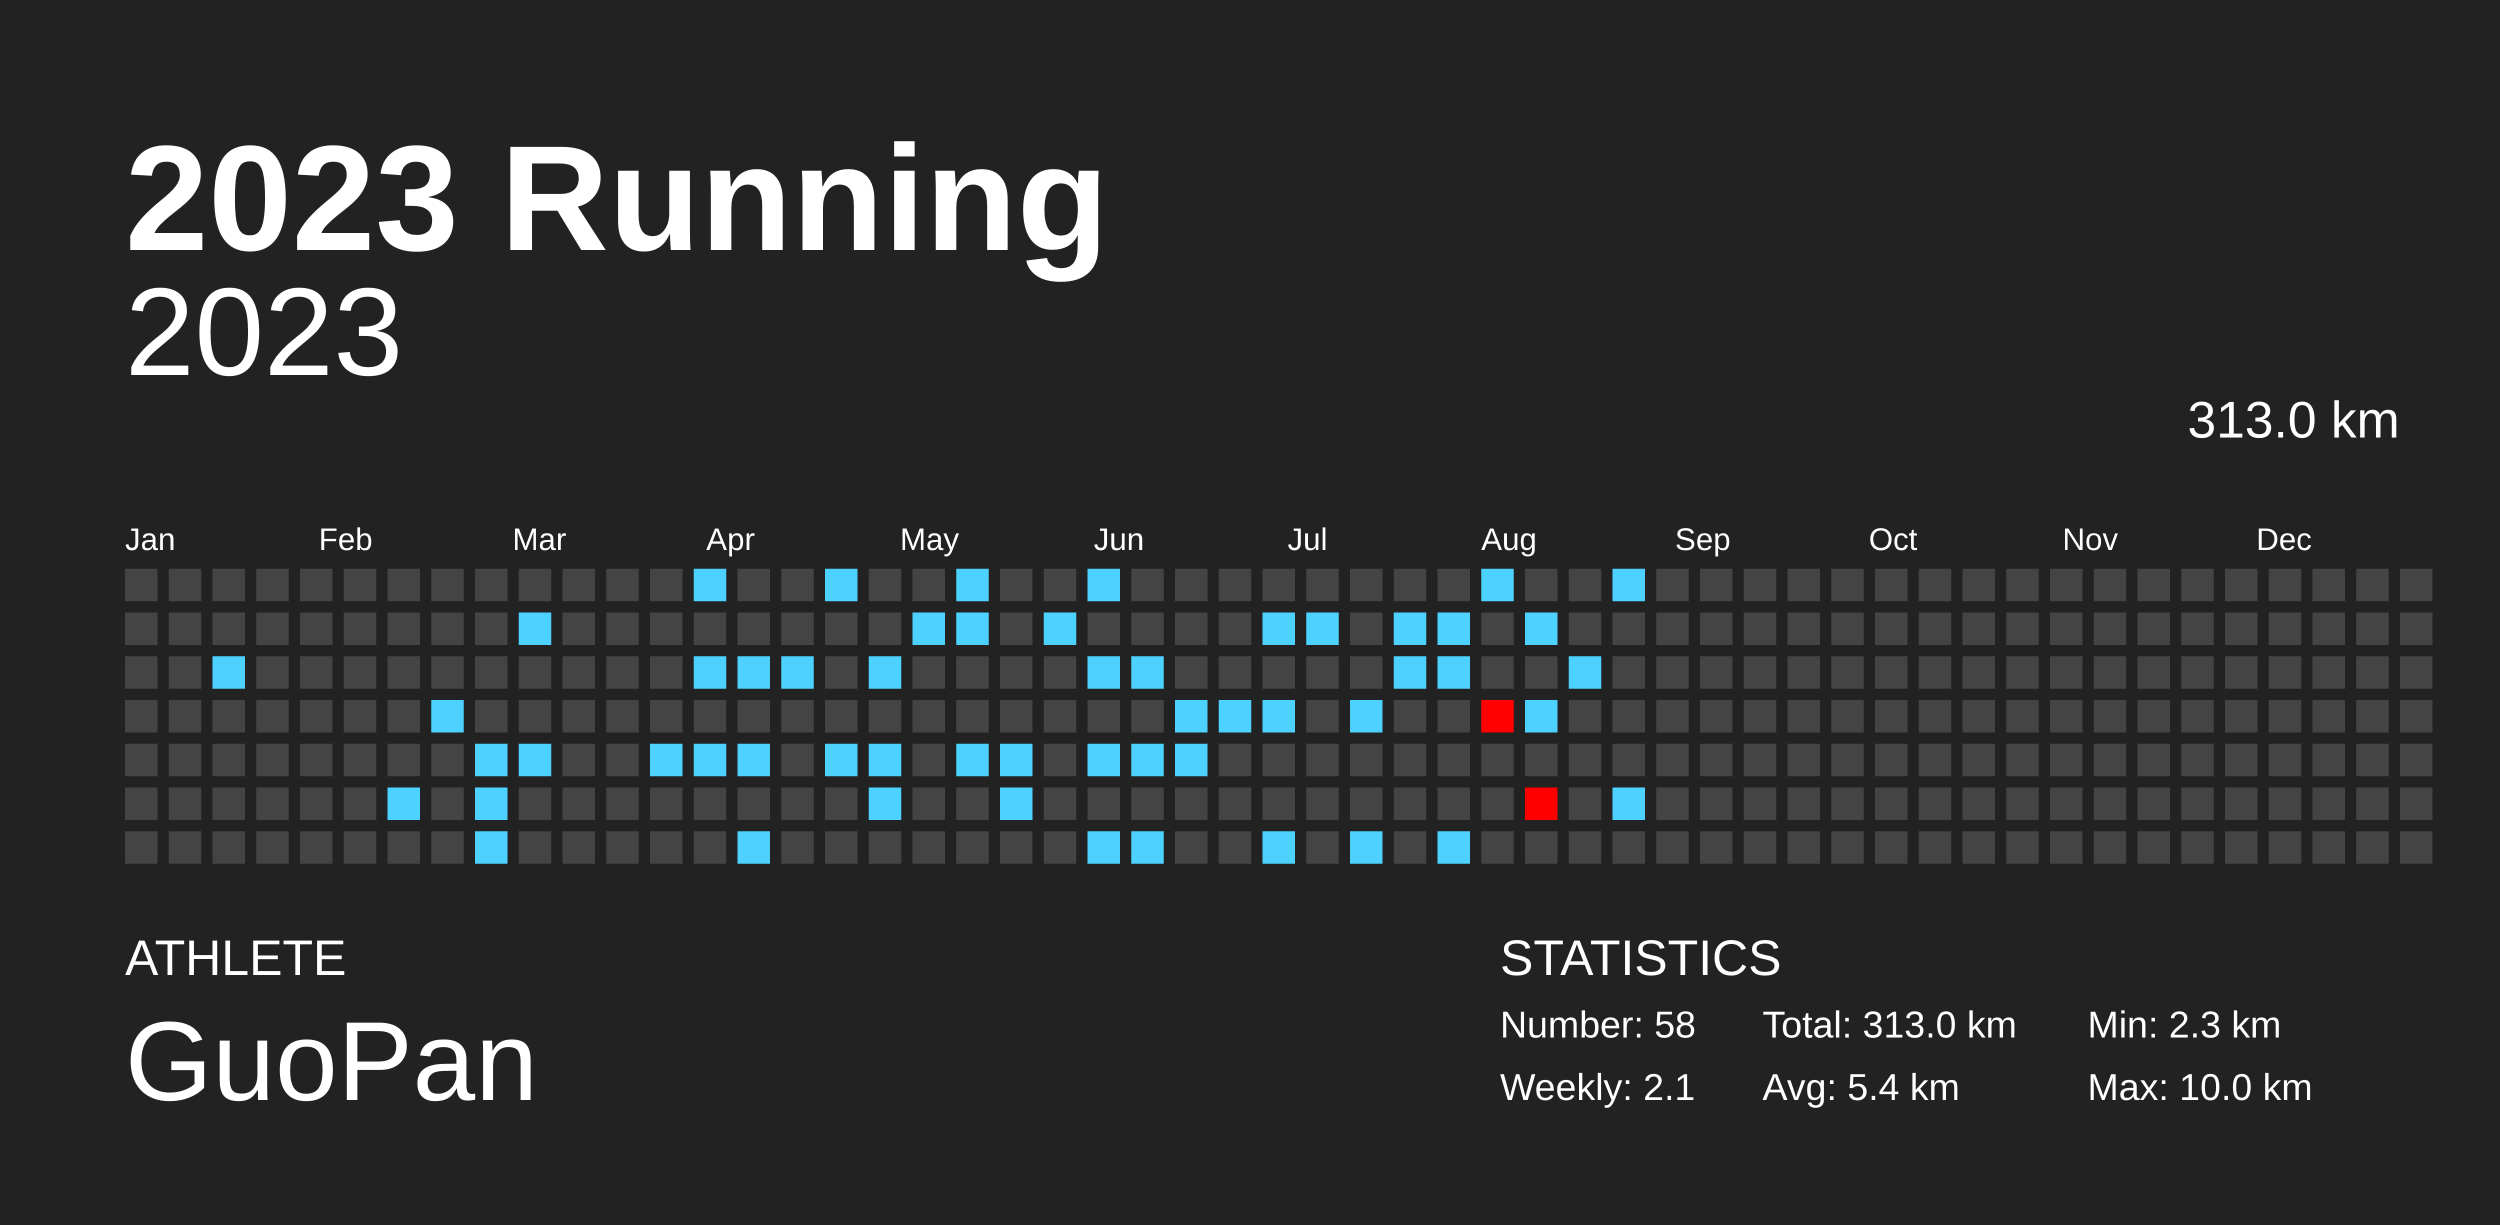
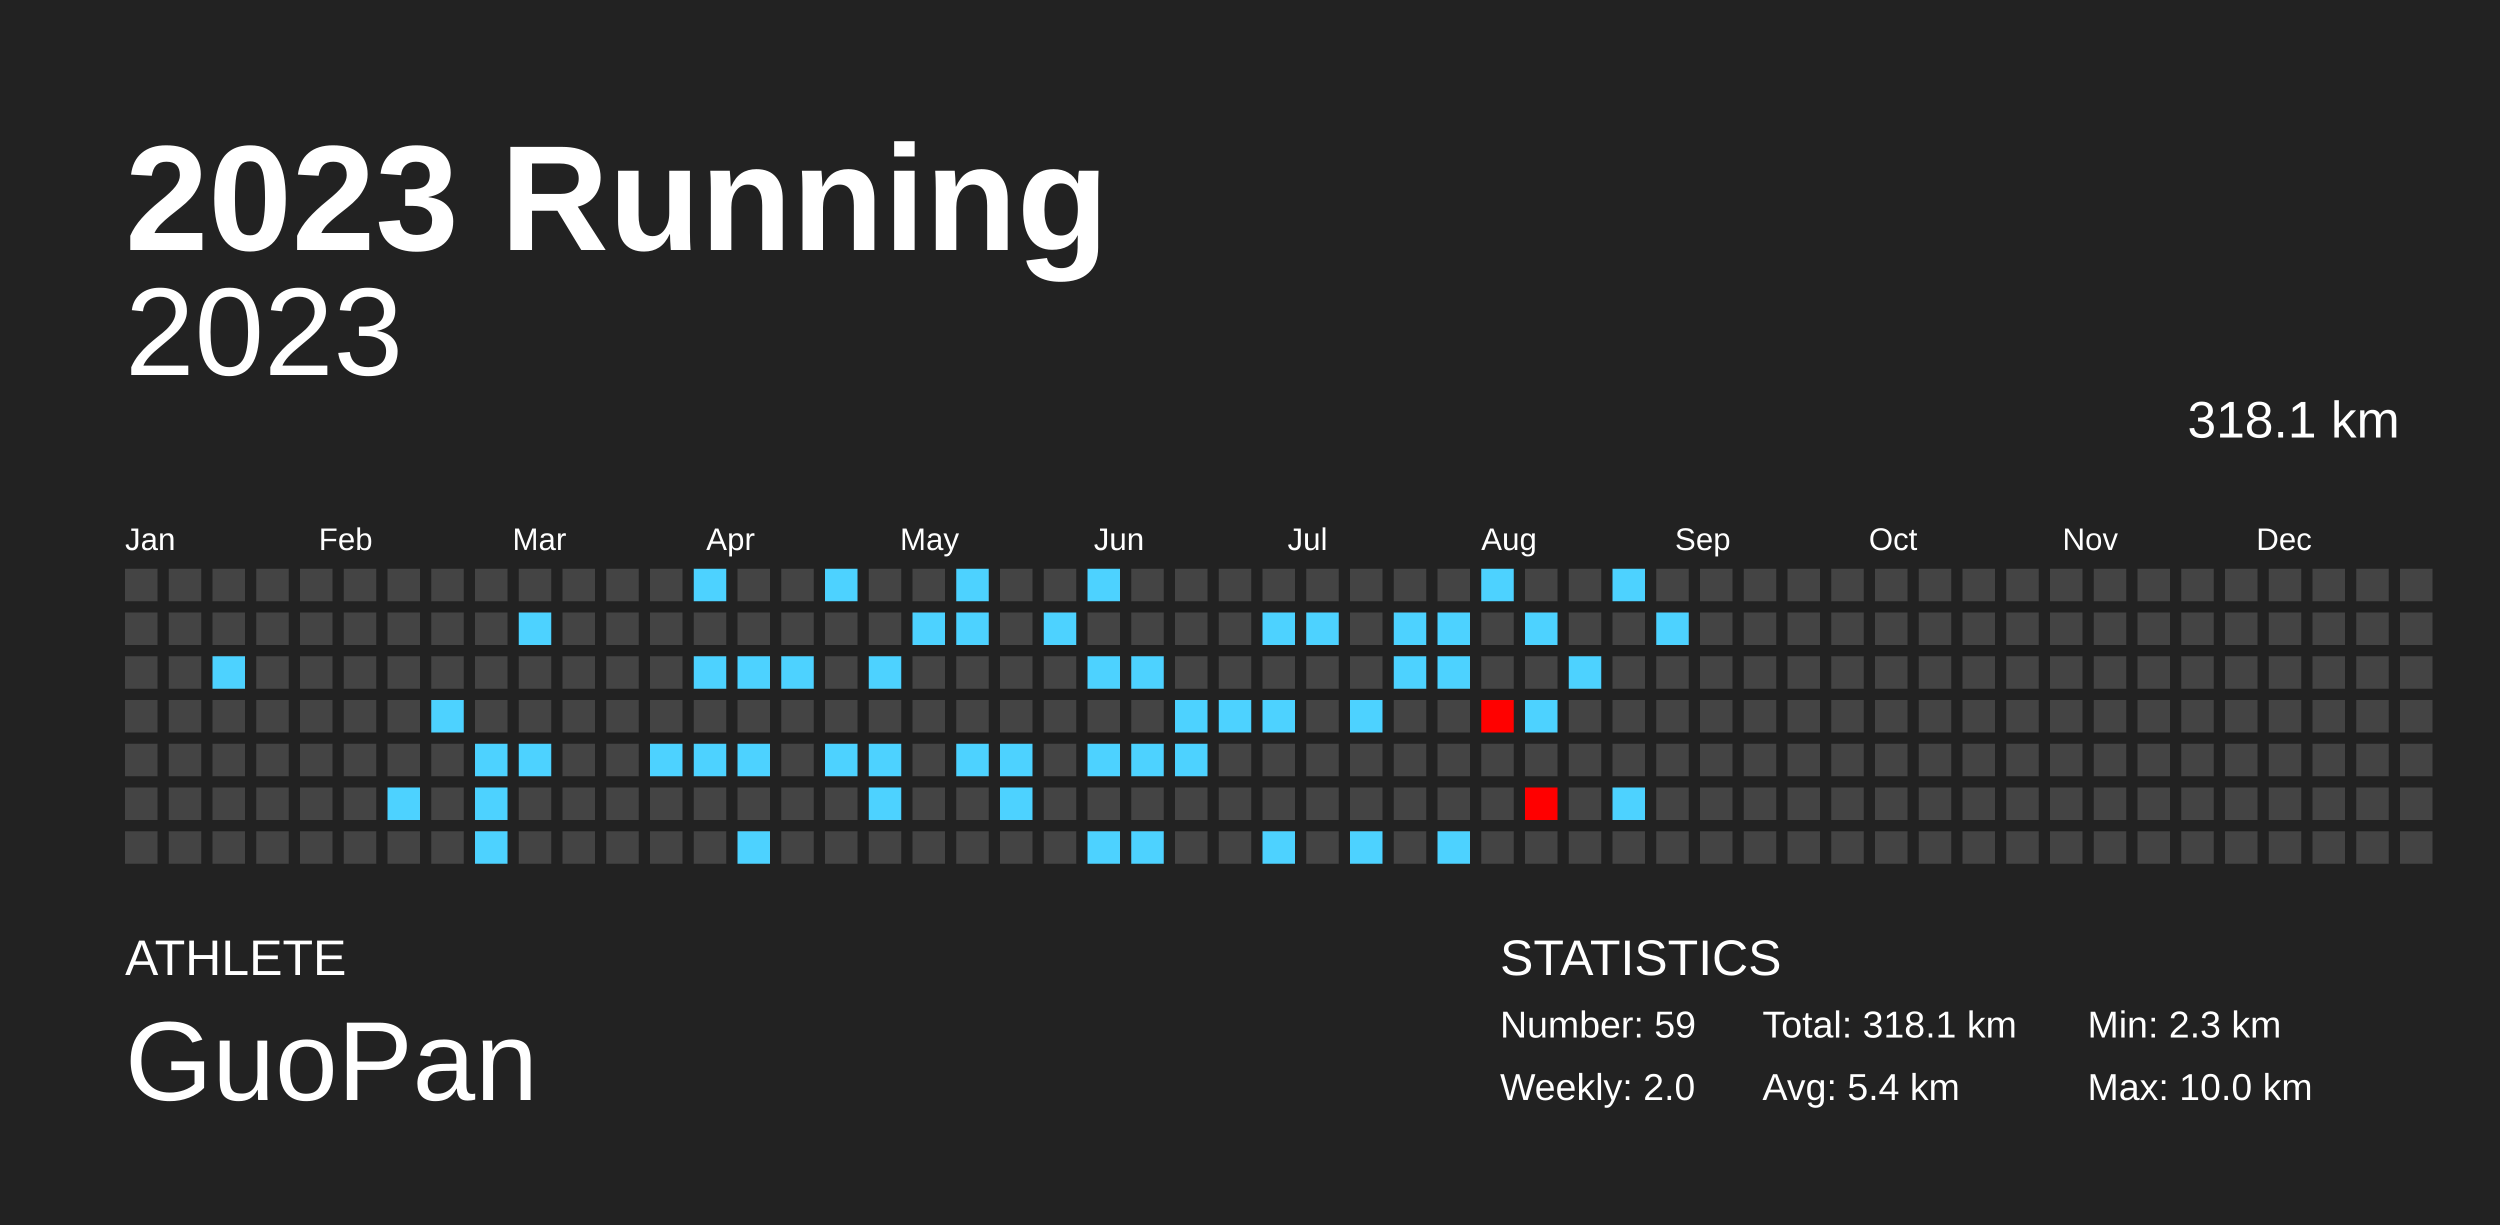
<svg xmlns="http://www.w3.org/2000/svg" baseProfile="full" height="98mm" version="1.1" viewBox="0,0,200,98" width="200mm">
  <defs />
  <rect fill="#222222" height="98" width="200" x="0" y="0" />
  <text fill="#FFFFFF" style="font-size:12px; font-family:Arial; font-weight:bold;" x="10" y="20">2023 Running</text>
  <text fill="#FFFFFF" style="font-size:4px; font-family:Arial" x="10" y="78">ATHLETE</text>
  <text fill="#FFFFFF" style="font-size:9px; font-family:Arial" x="10" y="88">GuoPan</text>
  <text fill="#FFFFFF" style="font-size:4px; font-family:Arial" x="120" y="78">STATISTICS</text>
-   <text fill="#FFFFFF" style="font-size:3px; font-family:Arial" x="120" y="83">Number: 58</text>
-   <text fill="#FFFFFF" style="font-size:3px; font-family:Arial" x="120" y="88">Weekly: 2.1</text>
-   <text fill="#FFFFFF" style="font-size:3px; font-family:Arial" x="141" y="83">Total: 313.0 km</text>
+   <text fill="#FFFFFF" style="font-size:3px; font-family:Arial" x="120" y="83">Number: 59</text>
+   <text fill="#FFFFFF" style="font-size:3px; font-family:Arial" x="120" y="88">Weekly: 2.0</text>
+   <text fill="#FFFFFF" style="font-size:3px; font-family:Arial" x="141" y="83">Total: 318.1 km</text>
  <text fill="#FFFFFF" style="font-size:3px; font-family:Arial" x="141" y="88">Avg: 5.4 km</text>
  <text fill="#FFFFFF" style="font-size:3px; font-family:Arial" x="167" y="83">Min: 2.3 km</text>
  <text fill="#FFFFFF" style="font-size:3px; font-family:Arial" x="167" y="88">Max: 10.0 km</text>
  <text alignment-baseline="hanging" fill="#FFFFFF" style="font-size:10.0px; font-family:Arial;" x="10" y="30">2023</text>
-   <text alignment-baseline="hanging" fill="#FFFFFF" style="font-size:4.125px; font-family:Arial;" x="175" y="35">313.0 km</text>
+   <text alignment-baseline="hanging" fill="#FFFFFF" style="font-size:4.125px; font-family:Arial;" x="175" y="35">318.1 km</text>
  <text fill="#FFFFFF" style="font-size:2.5px; font-family:Arial" x="10.0" y="44">Jan</text>
  <text fill="#FFFFFF" style="font-size:2.5px; font-family:Arial" x="25.5" y="44">Feb</text>
  <text fill="#FFFFFF" style="font-size:2.5px; font-family:Arial" x="41.0" y="44">Mar</text>
  <text fill="#FFFFFF" style="font-size:2.5px; font-family:Arial" x="56.5" y="44">Apr</text>
  <text fill="#FFFFFF" style="font-size:2.5px; font-family:Arial" x="72.0" y="44">May</text>
  <text fill="#FFFFFF" style="font-size:2.5px; font-family:Arial" x="87.5" y="44">Jun</text>
  <text fill="#FFFFFF" style="font-size:2.5px; font-family:Arial" x="103.0" y="44">Jul</text>
  <text fill="#FFFFFF" style="font-size:2.5px; font-family:Arial" x="118.5" y="44">Aug</text>
  <text fill="#FFFFFF" style="font-size:2.5px; font-family:Arial" x="134.0" y="44">Sep</text>
  <text fill="#FFFFFF" style="font-size:2.5px; font-family:Arial" x="149.5" y="44">Oct</text>
  <text fill="#FFFFFF" style="font-size:2.5px; font-family:Arial" x="165.0" y="44">Nov</text>
  <text fill="#FFFFFF" style="font-size:2.5px; font-family:Arial" x="180.5" y="44">Dec</text>
  <rect fill="#444444" height="2.6" width="2.6" x="10.0" y="45.5" />
  <rect fill="#444444" height="2.6" width="2.6" x="10.0" y="49.0" />
  <rect fill="#444444" height="2.6" width="2.6" x="10.0" y="52.5" />
  <rect fill="#444444" height="2.6" width="2.6" x="10.0" y="56.0" />
  <rect fill="#444444" height="2.6" width="2.6" x="10.0" y="59.5" />
  <rect fill="#444444" height="2.6" width="2.6" x="10.0" y="63.0" />
  <rect fill="#444444" height="2.6" width="2.6" x="10.0" y="66.5" />
  <rect fill="#444444" height="2.6" width="2.6" x="13.5" y="45.5" />
  <rect fill="#444444" height="2.6" width="2.6" x="13.5" y="49.0" />
  <rect fill="#444444" height="2.6" width="2.6" x="13.5" y="52.5" />
  <rect fill="#444444" height="2.6" width="2.6" x="13.5" y="56.0" />
  <rect fill="#444444" height="2.6" width="2.6" x="13.5" y="59.5" />
  <rect fill="#444444" height="2.6" width="2.6" x="13.5" y="63.0" />
  <rect fill="#444444" height="2.6" width="2.6" x="13.5" y="66.5" />
  <rect fill="#444444" height="2.6" width="2.6" x="17.0" y="45.5" />
  <rect fill="#444444" height="2.6" width="2.6" x="17.0" y="49.0" />
  <rect fill="#4dd2ff" height="2.6" width="2.6" x="17.0" y="52.5" />
  <rect fill="#444444" height="2.6" width="2.6" x="17.0" y="56.0" />
  <rect fill="#444444" height="2.6" width="2.6" x="17.0" y="59.5" />
  <rect fill="#444444" height="2.6" width="2.6" x="17.0" y="63.0" />
  <rect fill="#444444" height="2.6" width="2.6" x="17.0" y="66.5" />
  <rect fill="#444444" height="2.6" width="2.6" x="20.5" y="45.5" />
  <rect fill="#444444" height="2.6" width="2.6" x="20.5" y="49.0" />
  <rect fill="#444444" height="2.6" width="2.6" x="20.5" y="52.5" />
  <rect fill="#444444" height="2.6" width="2.6" x="20.5" y="56.0" />
  <rect fill="#444444" height="2.6" width="2.6" x="20.5" y="59.5" />
  <rect fill="#444444" height="2.6" width="2.6" x="20.5" y="63.0" />
  <rect fill="#444444" height="2.6" width="2.6" x="20.5" y="66.5" />
  <rect fill="#444444" height="2.6" width="2.6" x="24.0" y="45.5" />
  <rect fill="#444444" height="2.6" width="2.6" x="24.0" y="49.0" />
  <rect fill="#444444" height="2.6" width="2.6" x="24.0" y="52.5" />
  <rect fill="#444444" height="2.6" width="2.6" x="24.0" y="56.0" />
  <rect fill="#444444" height="2.6" width="2.6" x="24.0" y="59.5" />
  <rect fill="#444444" height="2.6" width="2.6" x="24.0" y="63.0" />
  <rect fill="#444444" height="2.6" width="2.6" x="24.0" y="66.5" />
  <rect fill="#444444" height="2.6" width="2.6" x="27.5" y="45.5" />
  <rect fill="#444444" height="2.6" width="2.6" x="27.5" y="49.0" />
  <rect fill="#444444" height="2.6" width="2.6" x="27.5" y="52.5" />
  <rect fill="#444444" height="2.6" width="2.6" x="27.5" y="56.0" />
  <rect fill="#444444" height="2.6" width="2.6" x="27.5" y="59.5" />
  <rect fill="#444444" height="2.6" width="2.6" x="27.5" y="63.0" />
  <rect fill="#444444" height="2.6" width="2.6" x="27.5" y="66.5" />
  <rect fill="#444444" height="2.6" width="2.6" x="31.0" y="45.5" />
  <rect fill="#444444" height="2.6" width="2.6" x="31.0" y="49.0" />
  <rect fill="#444444" height="2.6" width="2.6" x="31.0" y="52.5" />
  <rect fill="#444444" height="2.6" width="2.6" x="31.0" y="56.0" />
  <rect fill="#444444" height="2.6" width="2.6" x="31.0" y="59.5" />
  <rect fill="#4dd2ff" height="2.6" width="2.6" x="31.0" y="63.0" />
  <rect fill="#444444" height="2.6" width="2.6" x="31.0" y="66.5" />
  <rect fill="#444444" height="2.6" width="2.6" x="34.5" y="45.5" />
  <rect fill="#444444" height="2.6" width="2.6" x="34.5" y="49.0" />
  <rect fill="#444444" height="2.6" width="2.6" x="34.5" y="52.5" />
  <rect fill="#4dd2ff" height="2.6" width="2.6" x="34.5" y="56.0" />
  <rect fill="#444444" height="2.6" width="2.6" x="34.5" y="59.5" />
  <rect fill="#444444" height="2.6" width="2.6" x="34.5" y="63.0" />
  <rect fill="#444444" height="2.6" width="2.6" x="34.5" y="66.5" />
  <rect fill="#444444" height="2.6" width="2.6" x="38.0" y="45.5" />
  <rect fill="#444444" height="2.6" width="2.6" x="38.0" y="49.0" />
  <rect fill="#444444" height="2.6" width="2.6" x="38.0" y="52.5" />
  <rect fill="#444444" height="2.6" width="2.6" x="38.0" y="56.0" />
  <rect fill="#4dd2ff" height="2.6" width="2.6" x="38.0" y="59.5" />
  <rect fill="#4dd2ff" height="2.6" width="2.6" x="38.0" y="63.0" />
  <rect fill="#4dd2ff" height="2.6" width="2.6" x="38.0" y="66.5" />
  <rect fill="#444444" height="2.6" width="2.6" x="41.5" y="45.5" />
  <rect fill="#4dd2ff" height="2.6" width="2.6" x="41.5" y="49.0" />
  <rect fill="#444444" height="2.6" width="2.6" x="41.5" y="52.5" />
  <rect fill="#444444" height="2.6" width="2.6" x="41.5" y="56.0" />
  <rect fill="#4dd2ff" height="2.6" width="2.6" x="41.5" y="59.5" />
  <rect fill="#444444" height="2.6" width="2.6" x="41.5" y="63.0" />
  <rect fill="#444444" height="2.6" width="2.6" x="41.5" y="66.5" />
  <rect fill="#444444" height="2.6" width="2.6" x="45.0" y="45.5" />
  <rect fill="#444444" height="2.6" width="2.6" x="45.0" y="49.0" />
  <rect fill="#444444" height="2.6" width="2.6" x="45.0" y="52.5" />
  <rect fill="#444444" height="2.6" width="2.6" x="45.0" y="56.0" />
  <rect fill="#444444" height="2.6" width="2.6" x="45.0" y="59.5" />
  <rect fill="#444444" height="2.6" width="2.6" x="45.0" y="63.0" />
  <rect fill="#444444" height="2.6" width="2.6" x="45.0" y="66.5" />
  <rect fill="#444444" height="2.6" width="2.6" x="48.5" y="45.5" />
  <rect fill="#444444" height="2.6" width="2.6" x="48.5" y="49.0" />
  <rect fill="#444444" height="2.6" width="2.6" x="48.5" y="52.5" />
  <rect fill="#444444" height="2.6" width="2.6" x="48.5" y="56.0" />
  <rect fill="#444444" height="2.6" width="2.6" x="48.5" y="59.5" />
  <rect fill="#444444" height="2.6" width="2.6" x="48.5" y="63.0" />
  <rect fill="#444444" height="2.6" width="2.6" x="48.5" y="66.5" />
  <rect fill="#444444" height="2.6" width="2.6" x="52.0" y="45.5" />
  <rect fill="#444444" height="2.6" width="2.6" x="52.0" y="49.0" />
  <rect fill="#444444" height="2.6" width="2.6" x="52.0" y="52.5" />
  <rect fill="#444444" height="2.6" width="2.6" x="52.0" y="56.0" />
  <rect fill="#4dd2ff" height="2.6" width="2.6" x="52.0" y="59.5" />
  <rect fill="#444444" height="2.6" width="2.6" x="52.0" y="63.0" />
  <rect fill="#444444" height="2.6" width="2.6" x="52.0" y="66.5" />
  <rect fill="#4dd2ff" height="2.6" width="2.6" x="55.5" y="45.5" />
  <rect fill="#444444" height="2.6" width="2.6" x="55.5" y="49.0" />
  <rect fill="#4dd2ff" height="2.6" width="2.6" x="55.5" y="52.5" />
  <rect fill="#444444" height="2.6" width="2.6" x="55.5" y="56.0" />
  <rect fill="#4dd2ff" height="2.6" width="2.6" x="55.5" y="59.5" />
  <rect fill="#444444" height="2.6" width="2.6" x="55.5" y="63.0" />
  <rect fill="#444444" height="2.6" width="2.6" x="55.5" y="66.5" />
  <rect fill="#444444" height="2.6" width="2.6" x="59.0" y="45.5" />
  <rect fill="#444444" height="2.6" width="2.6" x="59.0" y="49.0" />
  <rect fill="#4dd2ff" height="2.6" width="2.6" x="59.0" y="52.5" />
  <rect fill="#444444" height="2.6" width="2.6" x="59.0" y="56.0" />
  <rect fill="#4dd2ff" height="2.6" width="2.6" x="59.0" y="59.5" />
  <rect fill="#444444" height="2.6" width="2.6" x="59.0" y="63.0" />
  <rect fill="#4dd2ff" height="2.6" width="2.6" x="59.0" y="66.5" />
  <rect fill="#444444" height="2.6" width="2.6" x="62.5" y="45.5" />
  <rect fill="#444444" height="2.6" width="2.6" x="62.5" y="49.0" />
  <rect fill="#4dd2ff" height="2.6" width="2.6" x="62.5" y="52.5" />
  <rect fill="#444444" height="2.6" width="2.6" x="62.5" y="56.0" />
  <rect fill="#444444" height="2.6" width="2.6" x="62.5" y="59.5" />
  <rect fill="#444444" height="2.6" width="2.6" x="62.5" y="63.0" />
  <rect fill="#444444" height="2.6" width="2.6" x="62.5" y="66.5" />
  <rect fill="#4dd2ff" height="2.6" width="2.6" x="66.0" y="45.5" />
  <rect fill="#444444" height="2.6" width="2.6" x="66.0" y="49.0" />
  <rect fill="#444444" height="2.6" width="2.6" x="66.0" y="52.5" />
  <rect fill="#444444" height="2.6" width="2.6" x="66.0" y="56.0" />
  <rect fill="#4dd2ff" height="2.6" width="2.6" x="66.0" y="59.5" />
  <rect fill="#444444" height="2.6" width="2.6" x="66.0" y="63.0" />
  <rect fill="#444444" height="2.6" width="2.6" x="66.0" y="66.5" />
  <rect fill="#444444" height="2.6" width="2.6" x="69.5" y="45.5" />
  <rect fill="#444444" height="2.6" width="2.6" x="69.5" y="49.0" />
  <rect fill="#4dd2ff" height="2.6" width="2.6" x="69.5" y="52.5" />
  <rect fill="#444444" height="2.6" width="2.6" x="69.5" y="56.0" />
  <rect fill="#4dd2ff" height="2.6" width="2.6" x="69.5" y="59.5" />
  <rect fill="#4dd2ff" height="2.6" width="2.6" x="69.5" y="63.0" />
  <rect fill="#444444" height="2.6" width="2.6" x="69.5" y="66.5" />
  <rect fill="#444444" height="2.6" width="2.6" x="73.0" y="45.5" />
  <rect fill="#4dd2ff" height="2.6" width="2.6" x="73.0" y="49.0" />
  <rect fill="#444444" height="2.6" width="2.6" x="73.0" y="52.5" />
  <rect fill="#444444" height="2.6" width="2.6" x="73.0" y="56.0" />
  <rect fill="#444444" height="2.6" width="2.6" x="73.0" y="59.5" />
  <rect fill="#444444" height="2.6" width="2.6" x="73.0" y="63.0" />
  <rect fill="#444444" height="2.6" width="2.6" x="73.0" y="66.5" />
  <rect fill="#4dd2ff" height="2.6" width="2.6" x="76.5" y="45.5" />
  <rect fill="#4dd2ff" height="2.6" width="2.6" x="76.5" y="49.0" />
  <rect fill="#444444" height="2.6" width="2.6" x="76.5" y="52.5" />
  <rect fill="#444444" height="2.6" width="2.6" x="76.5" y="56.0" />
  <rect fill="#4dd2ff" height="2.6" width="2.6" x="76.5" y="59.5" />
  <rect fill="#444444" height="2.6" width="2.6" x="76.5" y="63.0" />
  <rect fill="#444444" height="2.6" width="2.6" x="76.5" y="66.5" />
  <rect fill="#444444" height="2.6" width="2.6" x="80.0" y="45.5" />
  <rect fill="#444444" height="2.6" width="2.6" x="80.0" y="49.0" />
  <rect fill="#444444" height="2.6" width="2.6" x="80.0" y="52.5" />
  <rect fill="#444444" height="2.6" width="2.6" x="80.0" y="56.0" />
  <rect fill="#4dd2ff" height="2.6" width="2.6" x="80.0" y="59.5" />
  <rect fill="#4dd2ff" height="2.6" width="2.6" x="80.0" y="63.0" />
  <rect fill="#444444" height="2.6" width="2.6" x="80.0" y="66.5" />
  <rect fill="#444444" height="2.6" width="2.6" x="83.5" y="45.5" />
  <rect fill="#4dd2ff" height="2.6" width="2.6" x="83.5" y="49.0" />
  <rect fill="#444444" height="2.6" width="2.6" x="83.5" y="52.5" />
  <rect fill="#444444" height="2.6" width="2.6" x="83.5" y="56.0" />
  <rect fill="#444444" height="2.6" width="2.6" x="83.5" y="59.5" />
  <rect fill="#444444" height="2.6" width="2.6" x="83.5" y="63.0" />
  <rect fill="#444444" height="2.6" width="2.6" x="83.5" y="66.5" />
  <rect fill="#4dd2ff" height="2.6" width="2.6" x="87.0" y="45.5" />
  <rect fill="#444444" height="2.6" width="2.6" x="87.0" y="49.0" />
  <rect fill="#4dd2ff" height="2.6" width="2.6" x="87.0" y="52.5" />
  <rect fill="#444444" height="2.6" width="2.6" x="87.0" y="56.0" />
  <rect fill="#4dd2ff" height="2.6" width="2.6" x="87.0" y="59.5" />
  <rect fill="#444444" height="2.6" width="2.6" x="87.0" y="63.0" />
  <rect fill="#4dd2ff" height="2.6" width="2.6" x="87.0" y="66.5" />
  <rect fill="#444444" height="2.6" width="2.6" x="90.5" y="45.5" />
  <rect fill="#444444" height="2.6" width="2.6" x="90.5" y="49.0" />
  <rect fill="#4dd2ff" height="2.6" width="2.6" x="90.5" y="52.5" />
  <rect fill="#444444" height="2.6" width="2.6" x="90.5" y="56.0" />
  <rect fill="#4dd2ff" height="2.6" width="2.6" x="90.5" y="59.5" />
  <rect fill="#444444" height="2.6" width="2.6" x="90.5" y="63.0" />
  <rect fill="#4dd2ff" height="2.6" width="2.6" x="90.5" y="66.5" />
  <rect fill="#444444" height="2.6" width="2.6" x="94.0" y="45.5" />
  <rect fill="#444444" height="2.6" width="2.6" x="94.0" y="49.0" />
  <rect fill="#444444" height="2.6" width="2.6" x="94.0" y="52.5" />
  <rect fill="#4dd2ff" height="2.6" width="2.6" x="94.0" y="56.0" />
  <rect fill="#4dd2ff" height="2.6" width="2.6" x="94.0" y="59.5" />
  <rect fill="#444444" height="2.6" width="2.6" x="94.0" y="63.0" />
  <rect fill="#444444" height="2.6" width="2.6" x="94.0" y="66.5" />
  <rect fill="#444444" height="2.6" width="2.6" x="97.5" y="45.5" />
  <rect fill="#444444" height="2.6" width="2.6" x="97.5" y="49.0" />
  <rect fill="#444444" height="2.6" width="2.6" x="97.5" y="52.5" />
  <rect fill="#4dd2ff" height="2.6" width="2.6" x="97.5" y="56.0" />
  <rect fill="#444444" height="2.6" width="2.6" x="97.5" y="59.5" />
  <rect fill="#444444" height="2.6" width="2.6" x="97.5" y="63.0" />
  <rect fill="#444444" height="2.6" width="2.6" x="97.5" y="66.5" />
  <rect fill="#444444" height="2.6" width="2.6" x="101.0" y="45.5" />
  <rect fill="#4dd2ff" height="2.6" width="2.6" x="101.0" y="49.0" />
  <rect fill="#444444" height="2.6" width="2.6" x="101.0" y="52.5" />
  <rect fill="#4dd2ff" height="2.6" width="2.6" x="101.0" y="56.0" />
  <rect fill="#444444" height="2.6" width="2.6" x="101.0" y="59.5" />
  <rect fill="#444444" height="2.6" width="2.6" x="101.0" y="63.0" />
  <rect fill="#4dd2ff" height="2.6" width="2.6" x="101.0" y="66.5" />
  <rect fill="#444444" height="2.6" width="2.6" x="104.5" y="45.5" />
  <rect fill="#4dd2ff" height="2.6" width="2.6" x="104.5" y="49.0" />
  <rect fill="#444444" height="2.6" width="2.6" x="104.5" y="52.5" />
  <rect fill="#444444" height="2.6" width="2.6" x="104.5" y="56.0" />
  <rect fill="#444444" height="2.6" width="2.6" x="104.5" y="59.5" />
  <rect fill="#444444" height="2.6" width="2.6" x="104.5" y="63.0" />
  <rect fill="#444444" height="2.6" width="2.6" x="104.5" y="66.5" />
  <rect fill="#444444" height="2.6" width="2.6" x="108.0" y="45.5" />
  <rect fill="#444444" height="2.6" width="2.6" x="108.0" y="49.0" />
  <rect fill="#444444" height="2.6" width="2.6" x="108.0" y="52.5" />
  <rect fill="#4dd2ff" height="2.6" width="2.6" x="108.0" y="56.0" />
  <rect fill="#444444" height="2.6" width="2.6" x="108.0" y="59.5" />
  <rect fill="#444444" height="2.6" width="2.6" x="108.0" y="63.0" />
  <rect fill="#4dd2ff" height="2.6" width="2.6" x="108.0" y="66.5" />
  <rect fill="#444444" height="2.6" width="2.6" x="111.5" y="45.5" />
  <rect fill="#4dd2ff" height="2.6" width="2.6" x="111.5" y="49.0" />
  <rect fill="#4dd2ff" height="2.6" width="2.6" x="111.5" y="52.5" />
  <rect fill="#444444" height="2.6" width="2.6" x="111.5" y="56.0" />
  <rect fill="#444444" height="2.6" width="2.6" x="111.5" y="59.5" />
  <rect fill="#444444" height="2.6" width="2.6" x="111.5" y="63.0" />
  <rect fill="#444444" height="2.6" width="2.6" x="111.5" y="66.5" />
  <rect fill="#444444" height="2.6" width="2.6" x="115.0" y="45.5" />
  <rect fill="#4dd2ff" height="2.6" width="2.6" x="115.0" y="49.0" />
  <rect fill="#4dd2ff" height="2.6" width="2.6" x="115.0" y="52.5" />
  <rect fill="#444444" height="2.6" width="2.6" x="115.0" y="56.0" />
  <rect fill="#444444" height="2.6" width="2.6" x="115.0" y="59.5" />
  <rect fill="#444444" height="2.6" width="2.6" x="115.0" y="63.0" />
  <rect fill="#4dd2ff" height="2.6" width="2.6" x="115.0" y="66.5" />
  <rect fill="#4dd2ff" height="2.6" width="2.6" x="118.5" y="45.5" />
  <rect fill="#444444" height="2.6" width="2.6" x="118.5" y="49.0" />
  <rect fill="#444444" height="2.6" width="2.6" x="118.5" y="52.5" />
  <rect fill="#ff0100" height="2.6" width="2.6" x="118.5" y="56.0" />
  <rect fill="#444444" height="2.6" width="2.6" x="118.5" y="59.5" />
  <rect fill="#444444" height="2.6" width="2.6" x="118.5" y="63.0" />
  <rect fill="#444444" height="2.6" width="2.6" x="118.5" y="66.5" />
  <rect fill="#444444" height="2.6" width="2.6" x="122.0" y="45.5" />
  <rect fill="#4dd2ff" height="2.6" width="2.6" x="122.0" y="49.0" />
  <rect fill="#444444" height="2.6" width="2.6" x="122.0" y="52.5" />
  <rect fill="#4dd2ff" height="2.6" width="2.6" x="122.0" y="56.0" />
  <rect fill="#444444" height="2.6" width="2.6" x="122.0" y="59.5" />
  <rect fill="#ff0000" height="2.6" width="2.6" x="122.0" y="63.0" />
  <rect fill="#444444" height="2.6" width="2.6" x="122.0" y="66.5" />
  <rect fill="#444444" height="2.6" width="2.6" x="125.5" y="45.5" />
  <rect fill="#444444" height="2.6" width="2.6" x="125.5" y="49.0" />
  <rect fill="#4dd2ff" height="2.6" width="2.6" x="125.5" y="52.5" />
  <rect fill="#444444" height="2.6" width="2.6" x="125.5" y="56.0" />
  <rect fill="#444444" height="2.6" width="2.6" x="125.5" y="59.5" />
  <rect fill="#444444" height="2.6" width="2.6" x="125.5" y="63.0" />
  <rect fill="#444444" height="2.6" width="2.6" x="125.5" y="66.5" />
  <rect fill="#4dd2ff" height="2.6" width="2.6" x="129.0" y="45.5" />
  <rect fill="#444444" height="2.6" width="2.6" x="129.0" y="49.0" />
  <rect fill="#444444" height="2.6" width="2.6" x="129.0" y="52.5" />
  <rect fill="#444444" height="2.6" width="2.6" x="129.0" y="56.0" />
  <rect fill="#444444" height="2.6" width="2.6" x="129.0" y="59.5" />
  <rect fill="#4dd2ff" height="2.6" width="2.6" x="129.0" y="63.0" />
  <rect fill="#444444" height="2.6" width="2.6" x="129.0" y="66.5" />
  <rect fill="#444444" height="2.6" width="2.6" x="132.5" y="45.5" />
-   <rect fill="#444444" height="2.6" width="2.6" x="132.5" y="49.0" />
+   <rect fill="#4dd2ff" height="2.6" width="2.6" x="132.5" y="49.0" />
  <rect fill="#444444" height="2.6" width="2.6" x="132.5" y="52.5" />
  <rect fill="#444444" height="2.6" width="2.6" x="132.5" y="56.0" />
  <rect fill="#444444" height="2.6" width="2.6" x="132.5" y="59.5" />
  <rect fill="#444444" height="2.6" width="2.6" x="132.5" y="63.0" />
  <rect fill="#444444" height="2.6" width="2.6" x="132.5" y="66.5" />
  <rect fill="#444444" height="2.6" width="2.6" x="136.0" y="45.5" />
  <rect fill="#444444" height="2.6" width="2.6" x="136.0" y="49.0" />
  <rect fill="#444444" height="2.6" width="2.6" x="136.0" y="52.5" />
  <rect fill="#444444" height="2.6" width="2.6" x="136.0" y="56.0" />
  <rect fill="#444444" height="2.6" width="2.6" x="136.0" y="59.5" />
  <rect fill="#444444" height="2.6" width="2.6" x="136.0" y="63.0" />
  <rect fill="#444444" height="2.6" width="2.6" x="136.0" y="66.5" />
  <rect fill="#444444" height="2.6" width="2.6" x="139.5" y="45.5" />
  <rect fill="#444444" height="2.6" width="2.6" x="139.5" y="49.0" />
  <rect fill="#444444" height="2.6" width="2.6" x="139.5" y="52.5" />
  <rect fill="#444444" height="2.6" width="2.6" x="139.5" y="56.0" />
  <rect fill="#444444" height="2.6" width="2.6" x="139.5" y="59.5" />
  <rect fill="#444444" height="2.6" width="2.6" x="139.5" y="63.0" />
  <rect fill="#444444" height="2.6" width="2.6" x="139.5" y="66.5" />
  <rect fill="#444444" height="2.6" width="2.6" x="143.0" y="45.5" />
  <rect fill="#444444" height="2.6" width="2.6" x="143.0" y="49.0" />
  <rect fill="#444444" height="2.6" width="2.6" x="143.0" y="52.5" />
  <rect fill="#444444" height="2.6" width="2.6" x="143.0" y="56.0" />
  <rect fill="#444444" height="2.6" width="2.6" x="143.0" y="59.5" />
  <rect fill="#444444" height="2.6" width="2.6" x="143.0" y="63.0" />
  <rect fill="#444444" height="2.6" width="2.6" x="143.0" y="66.5" />
  <rect fill="#444444" height="2.6" width="2.6" x="146.5" y="45.5" />
  <rect fill="#444444" height="2.6" width="2.6" x="146.5" y="49.0" />
  <rect fill="#444444" height="2.6" width="2.6" x="146.5" y="52.5" />
  <rect fill="#444444" height="2.6" width="2.6" x="146.5" y="56.0" />
  <rect fill="#444444" height="2.6" width="2.6" x="146.5" y="59.5" />
  <rect fill="#444444" height="2.6" width="2.6" x="146.5" y="63.0" />
  <rect fill="#444444" height="2.6" width="2.6" x="146.5" y="66.5" />
  <rect fill="#444444" height="2.6" width="2.6" x="150.0" y="45.5" />
  <rect fill="#444444" height="2.6" width="2.6" x="150.0" y="49.0" />
  <rect fill="#444444" height="2.6" width="2.6" x="150.0" y="52.5" />
  <rect fill="#444444" height="2.6" width="2.6" x="150.0" y="56.0" />
  <rect fill="#444444" height="2.6" width="2.6" x="150.0" y="59.5" />
  <rect fill="#444444" height="2.6" width="2.6" x="150.0" y="63.0" />
  <rect fill="#444444" height="2.6" width="2.6" x="150.0" y="66.5" />
  <rect fill="#444444" height="2.6" width="2.6" x="153.5" y="45.5" />
  <rect fill="#444444" height="2.6" width="2.6" x="153.5" y="49.0" />
  <rect fill="#444444" height="2.6" width="2.6" x="153.5" y="52.5" />
  <rect fill="#444444" height="2.6" width="2.6" x="153.5" y="56.0" />
  <rect fill="#444444" height="2.6" width="2.6" x="153.5" y="59.5" />
  <rect fill="#444444" height="2.6" width="2.6" x="153.5" y="63.0" />
  <rect fill="#444444" height="2.6" width="2.6" x="153.5" y="66.5" />
  <rect fill="#444444" height="2.6" width="2.6" x="157.0" y="45.5" />
  <rect fill="#444444" height="2.6" width="2.6" x="157.0" y="49.0" />
  <rect fill="#444444" height="2.6" width="2.6" x="157.0" y="52.5" />
  <rect fill="#444444" height="2.6" width="2.6" x="157.0" y="56.0" />
  <rect fill="#444444" height="2.6" width="2.6" x="157.0" y="59.5" />
  <rect fill="#444444" height="2.6" width="2.6" x="157.0" y="63.0" />
  <rect fill="#444444" height="2.6" width="2.6" x="157.0" y="66.5" />
  <rect fill="#444444" height="2.6" width="2.6" x="160.5" y="45.5" />
  <rect fill="#444444" height="2.6" width="2.6" x="160.5" y="49.0" />
  <rect fill="#444444" height="2.6" width="2.6" x="160.5" y="52.5" />
  <rect fill="#444444" height="2.6" width="2.6" x="160.5" y="56.0" />
  <rect fill="#444444" height="2.6" width="2.6" x="160.5" y="59.5" />
  <rect fill="#444444" height="2.6" width="2.6" x="160.5" y="63.0" />
  <rect fill="#444444" height="2.6" width="2.6" x="160.5" y="66.5" />
  <rect fill="#444444" height="2.6" width="2.6" x="164.0" y="45.5" />
  <rect fill="#444444" height="2.6" width="2.6" x="164.0" y="49.0" />
  <rect fill="#444444" height="2.6" width="2.6" x="164.0" y="52.5" />
  <rect fill="#444444" height="2.6" width="2.6" x="164.0" y="56.0" />
  <rect fill="#444444" height="2.6" width="2.6" x="164.0" y="59.5" />
  <rect fill="#444444" height="2.6" width="2.6" x="164.0" y="63.0" />
  <rect fill="#444444" height="2.6" width="2.6" x="164.0" y="66.5" />
  <rect fill="#444444" height="2.6" width="2.6" x="167.5" y="45.5" />
  <rect fill="#444444" height="2.6" width="2.6" x="167.5" y="49.0" />
  <rect fill="#444444" height="2.6" width="2.6" x="167.5" y="52.5" />
  <rect fill="#444444" height="2.6" width="2.6" x="167.5" y="56.0" />
  <rect fill="#444444" height="2.6" width="2.6" x="167.5" y="59.5" />
  <rect fill="#444444" height="2.6" width="2.6" x="167.5" y="63.0" />
  <rect fill="#444444" height="2.6" width="2.6" x="167.5" y="66.5" />
  <rect fill="#444444" height="2.6" width="2.6" x="171.0" y="45.5" />
  <rect fill="#444444" height="2.6" width="2.6" x="171.0" y="49.0" />
  <rect fill="#444444" height="2.6" width="2.6" x="171.0" y="52.5" />
  <rect fill="#444444" height="2.6" width="2.6" x="171.0" y="56.0" />
  <rect fill="#444444" height="2.6" width="2.6" x="171.0" y="59.5" />
  <rect fill="#444444" height="2.6" width="2.6" x="171.0" y="63.0" />
  <rect fill="#444444" height="2.6" width="2.6" x="171.0" y="66.5" />
  <rect fill="#444444" height="2.6" width="2.6" x="174.5" y="45.5" />
  <rect fill="#444444" height="2.6" width="2.6" x="174.5" y="49.0" />
  <rect fill="#444444" height="2.6" width="2.6" x="174.5" y="52.5" />
  <rect fill="#444444" height="2.6" width="2.6" x="174.5" y="56.0" />
  <rect fill="#444444" height="2.6" width="2.6" x="174.5" y="59.5" />
  <rect fill="#444444" height="2.6" width="2.6" x="174.5" y="63.0" />
  <rect fill="#444444" height="2.6" width="2.6" x="174.5" y="66.5" />
  <rect fill="#444444" height="2.6" width="2.6" x="178.0" y="45.5" />
  <rect fill="#444444" height="2.6" width="2.6" x="178.0" y="49.0" />
  <rect fill="#444444" height="2.6" width="2.6" x="178.0" y="52.5" />
  <rect fill="#444444" height="2.6" width="2.6" x="178.0" y="56.0" />
  <rect fill="#444444" height="2.6" width="2.6" x="178.0" y="59.5" />
  <rect fill="#444444" height="2.6" width="2.6" x="178.0" y="63.0" />
  <rect fill="#444444" height="2.6" width="2.6" x="178.0" y="66.5" />
  <rect fill="#444444" height="2.6" width="2.6" x="181.5" y="45.5" />
  <rect fill="#444444" height="2.6" width="2.6" x="181.5" y="49.0" />
  <rect fill="#444444" height="2.6" width="2.6" x="181.5" y="52.5" />
  <rect fill="#444444" height="2.6" width="2.6" x="181.5" y="56.0" />
  <rect fill="#444444" height="2.6" width="2.6" x="181.5" y="59.5" />
  <rect fill="#444444" height="2.6" width="2.6" x="181.5" y="63.0" />
  <rect fill="#444444" height="2.6" width="2.6" x="181.5" y="66.5" />
  <rect fill="#444444" height="2.6" width="2.6" x="185.0" y="45.5" />
  <rect fill="#444444" height="2.6" width="2.6" x="185.0" y="49.0" />
  <rect fill="#444444" height="2.6" width="2.6" x="185.0" y="52.5" />
  <rect fill="#444444" height="2.6" width="2.6" x="185.0" y="56.0" />
  <rect fill="#444444" height="2.6" width="2.6" x="185.0" y="59.5" />
  <rect fill="#444444" height="2.6" width="2.6" x="185.0" y="63.0" />
  <rect fill="#444444" height="2.6" width="2.6" x="185.0" y="66.5" />
  <rect fill="#444444" height="2.6" width="2.6" x="188.5" y="45.5" />
  <rect fill="#444444" height="2.6" width="2.6" x="188.5" y="49.0" />
  <rect fill="#444444" height="2.6" width="2.6" x="188.5" y="52.5" />
  <rect fill="#444444" height="2.6" width="2.6" x="188.5" y="56.0" />
  <rect fill="#444444" height="2.6" width="2.6" x="188.5" y="59.5" />
  <rect fill="#444444" height="2.6" width="2.6" x="188.5" y="63.0" />
  <rect fill="#444444" height="2.6" width="2.6" x="188.5" y="66.5" />
  <rect fill="#444444" height="2.6" width="2.6" x="192.0" y="45.5" />
  <rect fill="#444444" height="2.6" width="2.6" x="192.0" y="49.0" />
  <rect fill="#444444" height="2.6" width="2.6" x="192.0" y="52.5" />
  <rect fill="#444444" height="2.6" width="2.6" x="192.0" y="56.0" />
  <rect fill="#444444" height="2.6" width="2.6" x="192.0" y="59.5" />
  <rect fill="#444444" height="2.6" width="2.6" x="192.0" y="63.0" />
  <rect fill="#444444" height="2.6" width="2.6" x="192.0" y="66.5" />
</svg>
